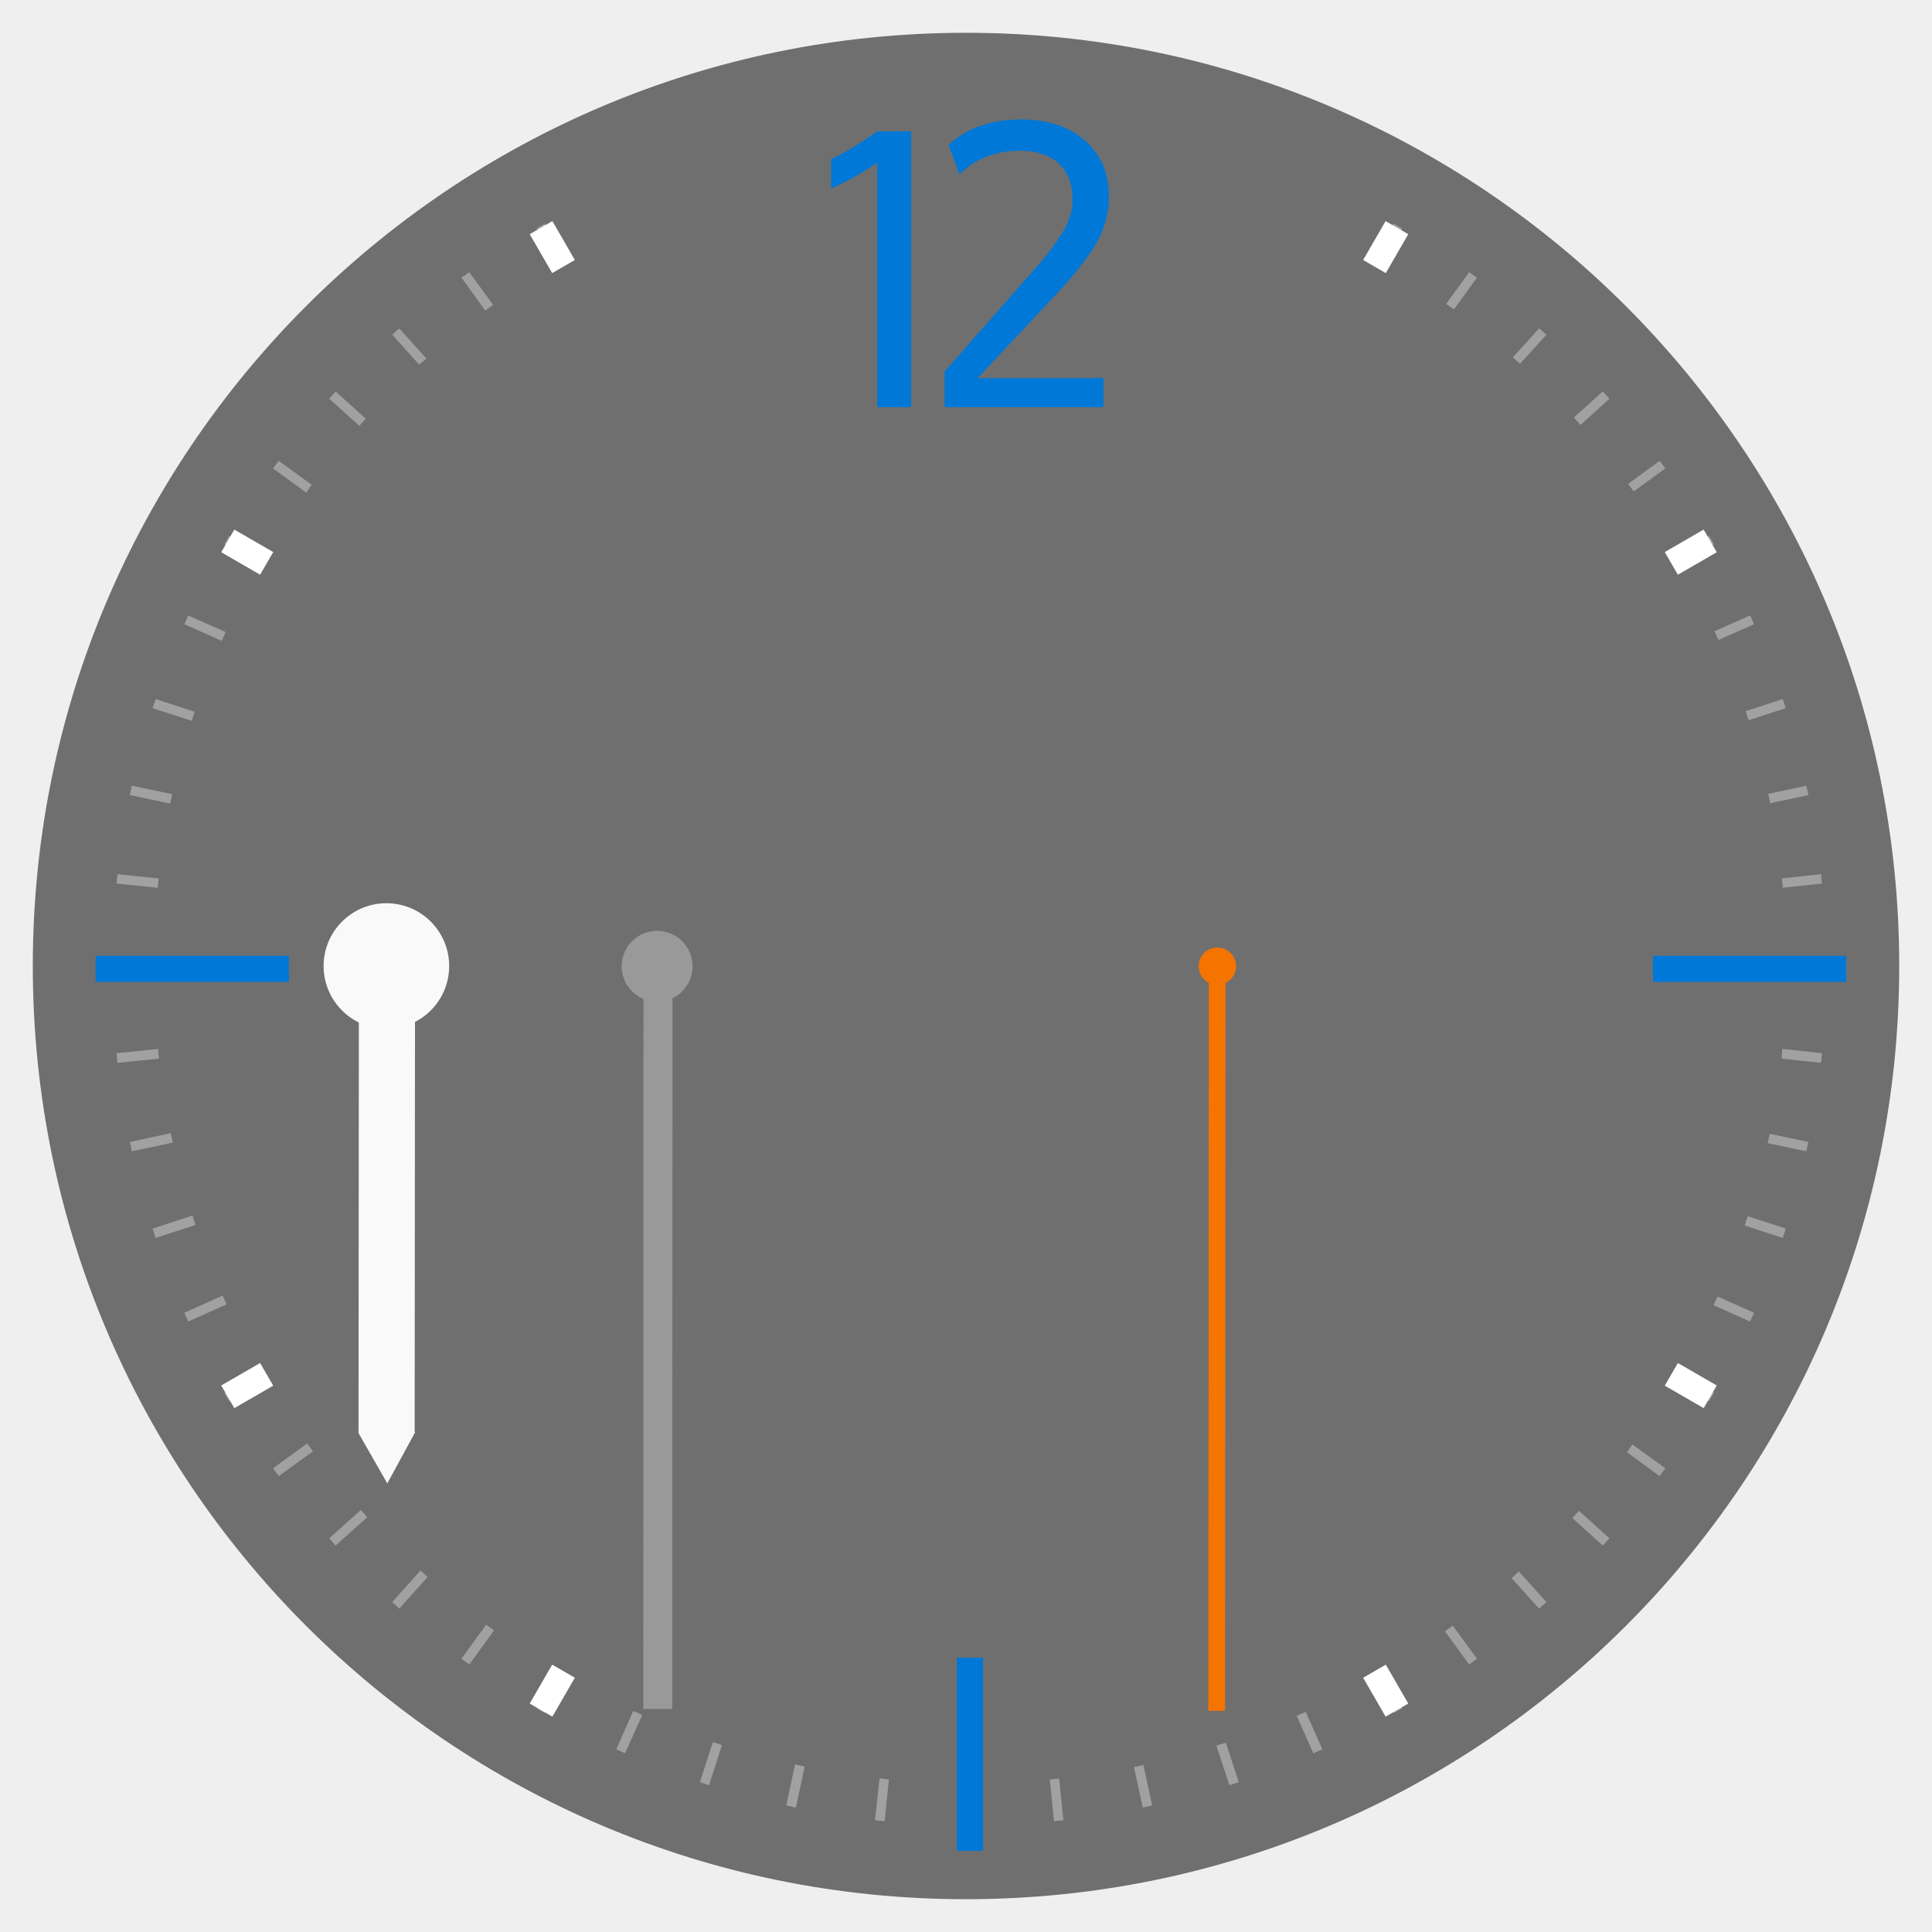
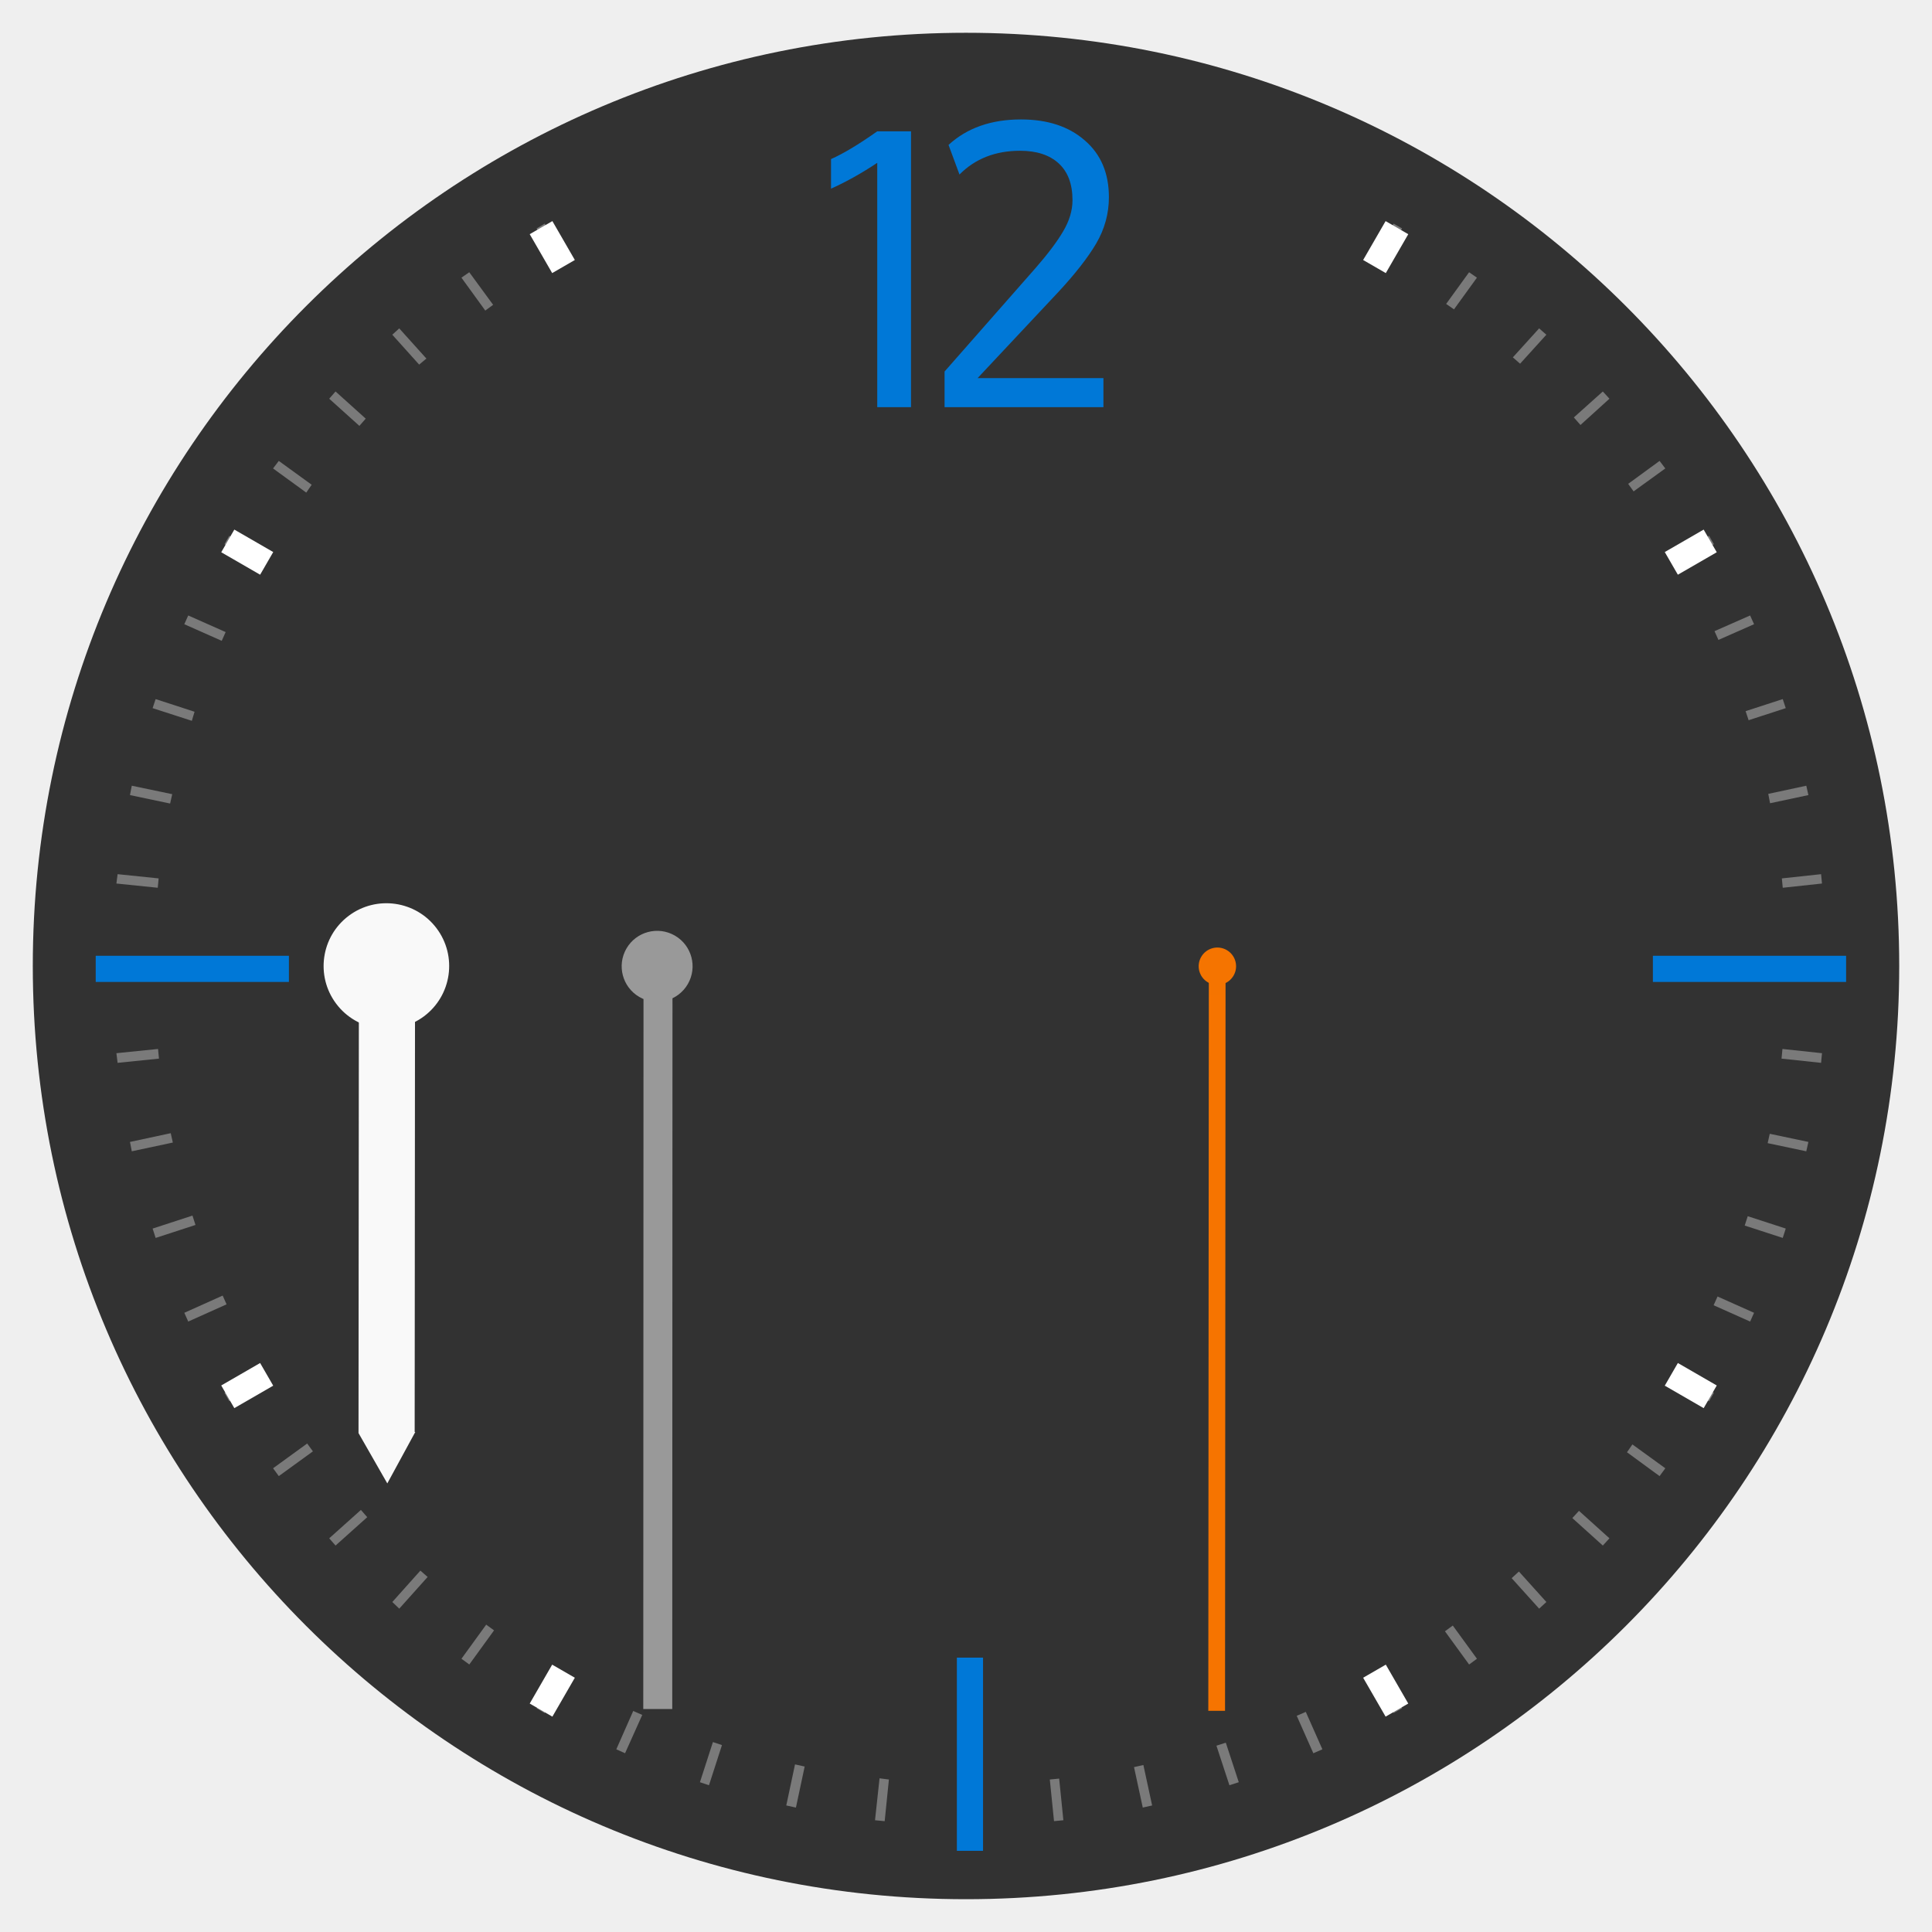
- <svg xmlns="http://www.w3.org/2000/svg" xmlns:xlink="http://www.w3.org/1999/xlink" width="200" height="200" version="1.0" id="svg100">
+ <svg xmlns="http://www.w3.org/2000/svg" xmlns:xlink="http://www.w3.org/1999/xlink" id="svg100" version="1.0" height="200" width="200">
  <defs id="defs19">
-     <radialGradient xlink:href="#linearGradient4011" id="radialGradient4671" gradientUnits="userSpaceOnUse" cx="1255.872" cy="382.729" fx="1255.872" fy="382.729" r="96.606" />
+     <radialGradient r="96.606" fy="382.729" fx="1255.872" cy="382.729" cx="1255.872" gradientUnits="userSpaceOnUse" id="radialGradient4671" xlink:href="#linearGradient4011" />
    <linearGradient id="linearGradient4011">
-       <stop style="stop-color:#232629;stop-opacity:1;" offset="0" id="stop4013" />
-       <stop id="stop4019" offset="0.9" style="stop-color:#232629;stop-opacity:0.523;" />
-       <stop style="stop-color:#232629;stop-opacity:0.107;" offset="0.96" id="stop4021" />
-       <stop style="stop-color:#232629;stop-opacity:0;" offset="1" id="stop4015" />
+       <stop id="stop4013" offset="0" style="stop-color:#232629;stop-opacity:1;" />
+       <stop style="stop-color:#232629;stop-opacity:0.523;" offset="0.9" id="stop4019" />
+       <stop id="stop4021" offset="0.96" style="stop-color:#232629;stop-opacity:0.107;" />
+       <stop id="stop4015" offset="1" style="stop-color:#232629;stop-opacity:0;" />
    </linearGradient>
-     <filter style="color-interpolation-filters:sRGB" id="filter5354-4" x="-0.212" width="1.423" y="-0.061" height="1.123">
-       <feGaussianBlur stdDeviation="0.876" id="feGaussianBlur5356-7" />
+     <filter height="1.123" y="-0.061" width="1.423" x="-0.212" id="filter5354-4" style="color-interpolation-filters:sRGB">
+       <feGaussianBlur id="feGaussianBlur5356-7" stdDeviation="0.876" />
    </filter>
-     <filter style="color-interpolation-filters:sRGB" id="filter5358-1" x="-0.103" width="1.206" y="-0.059" height="1.118">
-       <feGaussianBlur stdDeviation="0.876" id="feGaussianBlur5360-0" />
+     <filter height="1.118" y="-0.059" width="1.206" x="-0.103" id="filter5358-1" style="color-interpolation-filters:sRGB">
+       <feGaussianBlur id="feGaussianBlur5360-0" stdDeviation="0.876" />
    </filter>
  </defs>
-   <g id="ClockFace" transform="translate(-917.4624,-480.017)">
+   <g transform="translate(-917.4624,-480.017)" id="ClockFace">
    <g id="g4323">
-       <rect y="473.017" x="910.462" height="214" width="214" id="rect4069" style="opacity:0.005;fill:#717171;fill-opacity:1;stroke:none" />
-       <circle r="96.606" cy="382.729" cx="1255.872" style="fill:url(#radialGradient4671);fill-opacity:1;stroke:none;opacity:0" id="path4329" transform="matrix(1.076543,0,0,1.076543,-334.5376,169.9925)" />
+       <rect style="opacity:0.005;fill:#717171;fill-opacity:1;stroke:none" id="rect4069" width="214" height="214" x="910.462" y="473.017" />
+       <circle transform="matrix(1.076543,0,0,1.076543,-334.5376,169.9925)" id="path4329" style="fill:url(#radialGradient4671);fill-opacity:1;stroke:none;opacity:0" cx="1255.872" cy="382.729" r="96.606" />
      <g id="g4245">
-         <circle r="96.606" cy="382.729" cx="1255.872" transform="translate(-238.4086,197.2873)" style="fill:#191919;fill-opacity:1;stroke:none;opacity:0.6" id="path5099" />
-         <g id="g6149" transform="translate(-0.5084997,-0.4121934)">
-           <path style="color:#000000;font-style:normal;font-variant:normal;font-weight:normal;font-stretch:normal;font-size:medium;line-height:normal;font-family:Sans;-inkscape-font-specification:Sans;text-indent:0;text-align:start;text-decoration:none;text-decoration-line:none;letter-spacing:normal;word-spacing:normal;text-transform:none;writing-mode:lr-tb;direction:ltr;baseline-shift:baseline;text-anchor:start;display:inline;overflow:visible;visibility:visible;opacity:0.35;fill:#ffffff;fill-opacity:1;stroke:none;stroke-width:1px;marker:none;enable-background:accumulate" d="m 974.362,503.58 -0.844,0.5 2.094,3.594 c 0.278,-0.163 0.564,-0.308 0.844,-0.469 z m 87.875,0 -2.031,3.531 c 0.293,0.167 0.585,0.33 0.875,0.5 l 2.031,-3.531 z m -95.687,5.031 -0.812,0.562 2.469,3.406 c 0.269,-0.199 0.541,-0.398 0.813,-0.594 z m 103.5,0 -2.375,3.281 c 0.267,0.192 0.548,0.368 0.812,0.562 l 2.375,-3.281 z m -110.75,5.812 -0.719,0.656 2.781,3.094 c 0.24,-0.219 0.508,-0.408 0.75,-0.625 z m 118,0 -2.719,3 c 0.248,0.221 0.504,0.432 0.75,0.656 l 2.719,-3 z m -124.594,6.531 -0.656,0.75 3.125,2.812 c 0.219,-0.247 0.434,-0.505 0.656,-0.75 z m 131.188,0 -3,2.688 c 0.233,0.255 0.458,0.523 0.687,0.781 l 3,-2.719 z m -137.063,7.188 -0.594,0.781 3.438,2.5 c 0.192,-0.268 0.367,-0.547 0.562,-0.812 z m 142.938,0 -3.25,2.375 c 0.191,0.259 0.375,0.52 0.562,0.781 l 3.281,-2.375 z m -148.063,7.75 -0.5,0.875 3.688,2.125 c 0.166,-0.292 0.331,-0.585 0.5,-0.875 z m 153.188,0 -3.5,2.031 c 0.17,0.29 0.333,0.582 0.5,0.875 l 3.5,-2.031 z m -157.438,8.25 -0.406,0.906 3.875,1.719 c 0.133,-0.305 0.27,-0.603 0.406,-0.906 z m 161.688,0 -3.688,1.625 c 0.136,0.301 0.274,0.603 0.406,0.906 l 3.688,-1.625 z m -165.063,8.656 -0.312,0.938 4.062,1.312 c 0.098,-0.308 0.18,-0.631 0.281,-0.938 z m 168.438,0 -3.844,1.25 c 0.102,0.31 0.214,0.626 0.312,0.938 l 3.844,-1.25 z m -170.906,8.969 -0.188,0.969 4.156,0.875 c 0.066,-0.324 0.149,-0.646 0.219,-0.969 z m 173.344,0 -3.937,0.844 c 0.069,0.321 0.122,0.647 0.187,0.969 l 3.969,-0.844 z m -174.812,9.156 -0.125,0.969 4.281,0.438 c 0.031,-0.322 0.059,-0.648 0.094,-0.969 l -4.25,-0.438 z m 176.344,0 -4.062,0.438 c 0.035,0.321 0.063,0.647 0.094,0.969 l 4.062,-0.438 -0.094,-0.969 z m -172.156,18.094 -4.312,0.438 0.125,1 4.281,-0.438 c -0.037,-0.333 -0.061,-0.666 -0.094,-1 z m 168.156,0 c -0.033,0.334 -0.057,0.667 -0.094,1 l 4.094,0.438 0.094,-1 z m -166.844,8.719 -4.219,0.906 0.188,0.969 4.25,-0.906 c -0.071,-0.322 -0.152,-0.645 -0.219,-0.969 z m 165.531,0.062 c -0.067,0.324 -0.148,0.646 -0.219,0.969 l 4,0.844 0.219,-0.969 z m -163.281,8.469 -4.125,1.344 0.312,0.969 4.125,-1.344 c -0.107,-0.323 -0.209,-0.644 -0.312,-0.969 z m 161,0.062 c -0.104,0.325 -0.205,0.646 -0.313,0.969 l 3.938,1.281 0.312,-0.969 z m -157.875,8.219 -3.969,1.781 0.406,0.906 3.969,-1.781 c -0.138,-0.303 -0.272,-0.601 -0.406,-0.906 z m 154.75,0.094 c -0.134,0.303 -0.269,0.605 -0.406,0.906 l 3.781,1.688 0.406,-0.906 z m -150.75,7.781 -3.813,2.188 0.5,0.875 3.813,-2.188 c -0.17,-0.289 -0.334,-0.584 -0.5,-0.875 z m 146.75,0.094 c -0.168,0.292 -0.329,0.585 -0.5,0.875 l 3.625,2.094 0.5,-0.875 z m -142,7.344 -3.531,2.562 0.594,0.812 3.531,-2.562 c -0.2,-0.27 -0.397,-0.54 -0.594,-0.812 z m 137.187,0.094 c -0.193,0.268 -0.366,0.547 -0.562,0.812 l 3.375,2.469 0.594,-0.812 z m -131.625,6.781 -3.281,2.938 0.656,0.75 3.281,-2.938 c -0.224,-0.246 -0.435,-0.502 -0.656,-0.75 z m 126.094,0.094 c -0.226,0.253 -0.458,0.499 -0.688,0.75 l 3.156,2.844 0.687,-0.75 z m -119.937,6.188 -2.906,3.25 0.719,0.688 2.938,-3.281 c -0.248,-0.221 -0.504,-0.432 -0.75,-0.656 z m 113.719,0.094 c -0.251,0.228 -0.496,0.462 -0.75,0.688 l 2.844,3.156 0.75,-0.688 z m -106.906,5.5 -2.562,3.531 0.812,0.594 2.562,-3.531 c -0.272,-0.195 -0.543,-0.395 -0.812,-0.594 z m 100.062,0.094 c -0.27,0.198 -0.54,0.399 -0.812,0.594 l 2.5,3.438 0.812,-0.594 z m -92.656,4.781 -2.187,3.781 0.844,0.5 2.188,-3.812 c -0.28,-0.16 -0.566,-0.306 -0.844,-0.469 z m 85.25,0.062 c -0.283,0.165 -0.559,0.338 -0.844,0.5 l 2.125,3.719 0.875,-0.5 z m -77.437,4 -1.75,3.969 0.906,0.406 1.781,-3.969 c -0.313,-0.138 -0.626,-0.265 -0.937,-0.406 z m 69.625,0.094 c -0.308,0.139 -0.628,0.271 -0.938,0.406 l 1.719,3.875 0.938,-0.406 z m -61.375,3.125 -1.344,4.156 0.938,0.312 1.344,-4.156 c -0.314,-0.1 -0.625,-0.209 -0.937,-0.312 z m 53.094,0.062 c -0.322,0.106 -0.645,0.21 -0.969,0.312 l 1.344,4.094 0.969,-0.312 z m -44.594,2.25 -0.906,4.25 1,0.219 0.906,-4.25 c -0.334,-0.069 -0.668,-0.146 -1,-0.219 z m 36.062,0.062 c -0.327,0.07 -0.641,0.152 -0.969,0.219 l 0.906,4.188 0.969,-0.219 z m -27.312,1.375 -0.469,4.344 1,0.094 0.438,-4.312 c -0.325,-0.032 -0.645,-0.089 -0.969,-0.125 z m 18.594,0.031 c -0.323,0.035 -0.645,0.062 -0.969,0.094 l 0.437,4.312 0.969,-0.094 z" id="path5480" />
+         <circle id="path5099" style="fill:#323232;fill-opacity:1;stroke:none;opacity:1" transform="translate(-238.4086,197.2873)" cx="1255.872" cy="382.729" r="96.606" />
+         <g transform="translate(-0.5084997,-0.4121934)" id="g6149">
+           <path id="path5480" d="m 974.362,503.58 -0.844,0.5 2.094,3.594 c 0.278,-0.163 0.564,-0.308 0.844,-0.469 z m 87.875,0 -2.031,3.531 c 0.293,0.167 0.585,0.33 0.875,0.5 l 2.031,-3.531 z m -95.687,5.031 -0.812,0.562 2.469,3.406 c 0.269,-0.199 0.541,-0.398 0.813,-0.594 z m 103.5,0 -2.375,3.281 c 0.267,0.192 0.548,0.368 0.812,0.562 l 2.375,-3.281 z m -110.75,5.812 -0.719,0.656 2.781,3.094 c 0.24,-0.219 0.508,-0.408 0.75,-0.625 z m 118,0 -2.719,3 c 0.248,0.221 0.504,0.432 0.75,0.656 l 2.719,-3 z m -124.594,6.531 -0.656,0.75 3.125,2.812 c 0.219,-0.247 0.434,-0.505 0.656,-0.75 z m 131.188,0 -3,2.688 c 0.233,0.255 0.458,0.523 0.687,0.781 l 3,-2.719 z m -137.063,7.188 -0.594,0.781 3.438,2.5 c 0.192,-0.268 0.367,-0.547 0.562,-0.812 z m 142.938,0 -3.25,2.375 c 0.191,0.259 0.375,0.52 0.562,0.781 l 3.281,-2.375 z m -148.063,7.75 -0.5,0.875 3.688,2.125 c 0.166,-0.292 0.331,-0.585 0.5,-0.875 z m 153.188,0 -3.5,2.031 c 0.17,0.29 0.333,0.582 0.5,0.875 l 3.5,-2.031 z m -157.438,8.25 -0.406,0.906 3.875,1.719 c 0.133,-0.305 0.27,-0.603 0.406,-0.906 z m 161.688,0 -3.688,1.625 c 0.136,0.301 0.274,0.603 0.406,0.906 l 3.688,-1.625 z m -165.063,8.656 -0.312,0.938 4.062,1.312 c 0.098,-0.308 0.18,-0.631 0.281,-0.938 z m 168.438,0 -3.844,1.25 c 0.102,0.31 0.214,0.626 0.312,0.938 l 3.844,-1.25 z m -170.906,8.969 -0.188,0.969 4.156,0.875 c 0.066,-0.324 0.149,-0.646 0.219,-0.969 z m 173.344,0 -3.937,0.844 c 0.069,0.321 0.122,0.647 0.187,0.969 l 3.969,-0.844 z m -174.812,9.156 -0.125,0.969 4.281,0.438 c 0.031,-0.322 0.059,-0.648 0.094,-0.969 l -4.25,-0.438 z m 176.344,0 -4.062,0.438 c 0.035,0.321 0.063,0.647 0.094,0.969 l 4.062,-0.438 -0.094,-0.969 z m -172.156,18.094 -4.312,0.438 0.125,1 4.281,-0.438 c -0.037,-0.333 -0.061,-0.666 -0.094,-1 z m 168.156,0 c -0.033,0.334 -0.057,0.667 -0.094,1 l 4.094,0.438 0.094,-1 z m -166.844,8.719 -4.219,0.906 0.188,0.969 4.25,-0.906 c -0.071,-0.322 -0.152,-0.645 -0.219,-0.969 z m 165.531,0.062 c -0.067,0.324 -0.148,0.646 -0.219,0.969 l 4,0.844 0.219,-0.969 z m -163.281,8.469 -4.125,1.344 0.312,0.969 4.125,-1.344 c -0.107,-0.323 -0.209,-0.644 -0.312,-0.969 z m 161,0.062 c -0.104,0.325 -0.205,0.646 -0.313,0.969 l 3.938,1.281 0.312,-0.969 z m -157.875,8.219 -3.969,1.781 0.406,0.906 3.969,-1.781 c -0.138,-0.303 -0.272,-0.601 -0.406,-0.906 z m 154.75,0.094 c -0.134,0.303 -0.269,0.605 -0.406,0.906 l 3.781,1.688 0.406,-0.906 z m -150.75,7.781 -3.813,2.188 0.5,0.875 3.813,-2.188 c -0.17,-0.289 -0.334,-0.584 -0.5,-0.875 z m 146.75,0.094 c -0.168,0.292 -0.329,0.585 -0.5,0.875 l 3.625,2.094 0.5,-0.875 z m -142,7.344 -3.531,2.562 0.594,0.812 3.531,-2.562 c -0.2,-0.27 -0.397,-0.54 -0.594,-0.812 z m 137.187,0.094 c -0.193,0.268 -0.366,0.547 -0.562,0.812 l 3.375,2.469 0.594,-0.812 z m -131.625,6.781 -3.281,2.938 0.656,0.75 3.281,-2.938 c -0.224,-0.246 -0.435,-0.502 -0.656,-0.75 z m 126.094,0.094 c -0.226,0.253 -0.458,0.499 -0.688,0.75 l 3.156,2.844 0.687,-0.75 z m -119.937,6.188 -2.906,3.25 0.719,0.688 2.938,-3.281 c -0.248,-0.221 -0.504,-0.432 -0.75,-0.656 z m 113.719,0.094 c -0.251,0.228 -0.496,0.462 -0.75,0.688 l 2.844,3.156 0.75,-0.688 z m -106.906,5.5 -2.562,3.531 0.812,0.594 2.562,-3.531 c -0.272,-0.195 -0.543,-0.395 -0.812,-0.594 z m 100.062,0.094 c -0.27,0.198 -0.54,0.399 -0.812,0.594 l 2.5,3.438 0.812,-0.594 z m -92.656,4.781 -2.187,3.781 0.844,0.5 2.188,-3.812 c -0.28,-0.16 -0.566,-0.306 -0.844,-0.469 z m 85.25,0.062 c -0.283,0.165 -0.559,0.338 -0.844,0.5 l 2.125,3.719 0.875,-0.5 z m -77.437,4 -1.75,3.969 0.906,0.406 1.781,-3.969 c -0.313,-0.138 -0.626,-0.265 -0.937,-0.406 z m 69.625,0.094 c -0.308,0.139 -0.628,0.271 -0.938,0.406 l 1.719,3.875 0.938,-0.406 z m -61.375,3.125 -1.344,4.156 0.938,0.312 1.344,-4.156 c -0.314,-0.1 -0.625,-0.209 -0.937,-0.312 z m 53.094,0.062 c -0.322,0.106 -0.645,0.21 -0.969,0.312 l 1.344,4.094 0.969,-0.312 z m -44.594,2.25 -0.906,4.25 1,0.219 0.906,-4.25 c -0.334,-0.069 -0.668,-0.146 -1,-0.219 z m 36.062,0.062 c -0.327,0.07 -0.641,0.152 -0.969,0.219 l 0.906,4.188 0.969,-0.219 z m -27.312,1.375 -0.469,4.344 1,0.094 0.438,-4.312 c -0.325,-0.032 -0.645,-0.089 -0.969,-0.125 z m 18.594,0.031 c -0.323,0.035 -0.645,0.062 -0.969,0.094 l 0.437,4.312 0.969,-0.094 z" style="color:#000000;font-style:normal;font-variant:normal;font-weight:normal;font-stretch:normal;font-size:medium;line-height:normal;font-family:Sans;-inkscape-font-specification:Sans;text-indent:0;text-align:start;text-decoration:none;text-decoration-line:none;letter-spacing:normal;word-spacing:normal;text-transform:none;writing-mode:lr-tb;direction:ltr;baseline-shift:baseline;text-anchor:start;display:inline;overflow:visible;visibility:visible;opacity:0.35;fill:#ffffff;fill-opacity:1;stroke:none;stroke-width:1px;marker:none;enable-background:accumulate" />
        </g>
-         <g transform="translate(-283.7323,123.3106)" id="g5157">
-           <g style="font-style:normal;font-variant:normal;font-weight:normal;font-stretch:normal;font-size:40px;line-height:125%;font-family:Oxygen;-inkscape-font-specification:Oxygen;text-align:start;letter-spacing:0px;word-spacing:0px;writing-mode:lr-tb;text-anchor:start;fill:#232629;fill-opacity:0.443;stroke:none;filter:url(#filter5354-4)" id="text4522" />
-           <g style="font-style:normal;font-variant:normal;font-weight:normal;font-stretch:normal;font-size:40px;line-height:125%;font-family:Oxygen;-inkscape-font-specification:Oxygen;text-align:start;letter-spacing:0px;word-spacing:0px;writing-mode:lr-tb;text-anchor:start;fill:#3daee9;fill-opacity:1;stroke:none" id="text5149" />
-           <g style="font-style:normal;font-variant:normal;font-weight:normal;font-stretch:normal;font-size:40px;line-height:125%;font-family:Oxygen;-inkscape-font-specification:Oxygen;text-align:start;letter-spacing:0px;word-spacing:0px;writing-mode:lr-tb;text-anchor:start;fill:#232629;fill-opacity:0.443;stroke:none;filter:url(#filter5358-1)" id="text4526" />
-           <g style="font-style:normal;font-variant:normal;font-weight:normal;font-stretch:normal;font-size:40px;line-height:125%;font-family:Oxygen;-inkscape-font-specification:Oxygen;text-align:start;letter-spacing:0px;word-spacing:0px;writing-mode:lr-tb;text-anchor:start;fill:#3daee9;fill-opacity:1;stroke:none" id="text5153" transform="translate(0,6)">
-             <path id="path6197" d="m 1306.887,363.071 c 2.747,3e-5 4.948,0.723 6.601,2.168 1.667,1.432 2.5,3.392 2.5,5.879 0,1.693 -0.436,3.288 -1.309,4.785 -0.872,1.484 -2.213,3.197 -4.023,5.137 l -8.262,8.809 h 13.027 v 3.008 h -16.445 v -3.691 l 9.395,-10.684 c 1.276,-1.458 2.233,-2.728 2.871,-3.809 0.651,-1.094 0.977,-2.174 0.977,-3.242 0,-1.667 -0.475,-2.936 -1.426,-3.809 -0.951,-0.872 -2.285,-1.309 -4.004,-1.309 -2.552,2e-5 -4.642,0.82 -6.269,2.461 l -1.133,-3.066 c 1.914,-1.758 4.414,-2.637 7.5,-2.637 m -14.88,1.23 h 3.496 v 28.555 h -3.496 v -25.293 c -1.601,1.068 -3.197,1.96 -4.785,2.676 v -3.066 c 1.25,-0.547 2.845,-1.504 4.785,-2.871" style="fill:#0078d7;fill-opacity:1" />
+         <g id="g5157" transform="translate(-283.7323,123.3106)">
+           <g id="text4522" style="font-style:normal;font-variant:normal;font-weight:normal;font-stretch:normal;font-size:40px;line-height:125%;font-family:Oxygen;-inkscape-font-specification:Oxygen;text-align:start;letter-spacing:0px;word-spacing:0px;writing-mode:lr-tb;text-anchor:start;fill:#232629;fill-opacity:0.443;stroke:none;filter:url(#filter5354-4)" />
+           <g id="text5149" style="font-style:normal;font-variant:normal;font-weight:normal;font-stretch:normal;font-size:40px;line-height:125%;font-family:Oxygen;-inkscape-font-specification:Oxygen;text-align:start;letter-spacing:0px;word-spacing:0px;writing-mode:lr-tb;text-anchor:start;fill:#3daee9;fill-opacity:1;stroke:none" />
+           <g id="text4526" style="font-style:normal;font-variant:normal;font-weight:normal;font-stretch:normal;font-size:40px;line-height:125%;font-family:Oxygen;-inkscape-font-specification:Oxygen;text-align:start;letter-spacing:0px;word-spacing:0px;writing-mode:lr-tb;text-anchor:start;fill:#232629;fill-opacity:0.443;stroke:none;filter:url(#filter5358-1)" />
+           <g transform="translate(0,6)" id="text5153" style="font-style:normal;font-variant:normal;font-weight:normal;font-stretch:normal;font-size:40px;line-height:125%;font-family:Oxygen;-inkscape-font-specification:Oxygen;text-align:start;letter-spacing:0px;word-spacing:0px;writing-mode:lr-tb;text-anchor:start;fill:#3daee9;fill-opacity:1;stroke:none">
+             <path style="fill:#0078d7;fill-opacity:1" d="m 1306.887,363.071 c 2.747,3e-5 4.948,0.723 6.601,2.168 1.667,1.432 2.5,3.392 2.5,5.879 0,1.693 -0.436,3.288 -1.309,4.785 -0.872,1.484 -2.213,3.197 -4.023,5.137 l -8.262,8.809 h 13.027 v 3.008 h -16.445 v -3.691 l 9.395,-10.684 c 1.276,-1.458 2.233,-2.728 2.871,-3.809 0.651,-1.094 0.977,-2.174 0.977,-3.242 0,-1.667 -0.475,-2.936 -1.426,-3.809 -0.951,-0.872 -2.285,-1.309 -4.004,-1.309 -2.552,2e-5 -4.642,0.82 -6.269,2.461 l -1.133,-3.066 c 1.914,-1.758 4.414,-2.637 7.5,-2.637 m -14.88,1.23 h 3.496 v 28.555 h -3.496 v -25.293 c -1.601,1.068 -3.197,1.96 -4.785,2.676 v -3.066 c 1.25,-0.547 2.845,-1.504 4.785,-2.871" id="path6197" />
          </g>
        </g>
-         <rect style="fill:#0078d7;fill-opacity:1;stroke:none" id="rect5442" width="20" height="2.709" x="927.371" y="578.959" />
-         <rect y="578.959" x="1088.57" height="2.709" width="20" id="rect5446" style="fill:#0078d7;fill-opacity:1;stroke:none" />
-         <rect transform="rotate(90)" style="fill:#0078d7;fill-opacity:1;stroke:none" id="rect5448" width="20" height="2.709" x="651.614" y="-1019.226" />
-         <g id="g6073" transform="translate(-0.5084997,-0.4121934)">
-           <path id="path6063" style="fill:#ffffff;fill-opacity:1;stroke:none" d="m 1090.307,537.577 4.027,-2.325 1.355,2.346 -4.027,2.325 z m -149.435,86.276 4.027,-2.325 1.355,2.346 -4.027,2.325 z" />
-           <path d="m 1059.083,507.345 2.325,-4.027 2.346,1.355 -2.325,4.027 z m -86.276,149.435 2.325,-4.027 2.346,1.355 -2.325,4.027 z" style="fill:#ffffff;fill-opacity:1;stroke:none" id="path6065" />
-           <path id="path6067" style="fill:#ffffff;fill-opacity:1;stroke:none" d="m 944.9,539.923 -4.027,-2.325 1.355,-2.346 4.027,2.325 z m 149.435,86.276 -4.027,-2.325 1.355,-2.346 4.027,2.325 z" />
-           <path d="m 975.132,508.699 -2.325,-4.027 2.346,-1.355 2.325,4.027 z m 86.276,149.435 -2.325,-4.027 2.346,-1.355 2.325,4.027 z" style="fill:#ffffff;fill-opacity:1;stroke:none" id="path6069" />
+         <rect y="578.959" x="927.371" height="2.709" width="20" id="rect5442" style="fill:#0078d7;fill-opacity:1;stroke:none" />
+         <rect style="fill:#0078d7;fill-opacity:1;stroke:none" id="rect5446" width="20" height="2.709" x="1088.57" y="578.959" />
+         <rect y="-1019.226" x="651.614" height="2.709" width="20" id="rect5448" style="fill:#0078d7;fill-opacity:1;stroke:none" transform="rotate(90)" />
+         <g transform="translate(-0.5084997,-0.4121934)" id="g6073">
+           <path d="m 1090.307,537.577 4.027,-2.325 1.355,2.346 -4.027,2.325 z m -149.435,86.276 4.027,-2.325 1.355,2.346 -4.027,2.325 z" style="fill:#ffffff;fill-opacity:1;stroke:none" id="path6063" />
+           <path id="path6065" style="fill:#ffffff;fill-opacity:1;stroke:none" d="m 1059.083,507.345 2.325,-4.027 2.346,1.355 -2.325,4.027 z m -86.276,149.435 2.325,-4.027 2.346,1.355 -2.325,4.027 z" />
+           <path d="m 944.9,539.923 -4.027,-2.325 1.355,-2.346 4.027,2.325 z m 149.435,86.276 -4.027,-2.325 1.355,-2.346 4.027,2.325 z" style="fill:#ffffff;fill-opacity:1;stroke:none" id="path6067" />
+           <path id="path6069" style="fill:#ffffff;fill-opacity:1;stroke:none" d="m 975.132,508.699 -2.325,-4.027 2.346,-1.355 2.325,4.027 z m 86.276,149.435 -2.325,-4.027 2.346,-1.355 2.325,4.027 z" />
        </g>
      </g>
-       <g id="text5629" style="font-style:normal;font-variant:normal;font-weight:normal;font-stretch:normal;font-size:12px;line-height:125%;font-family:Pristina;-inkscape-font-specification:Pristina;text-align:center;letter-spacing:0px;word-spacing:0px;text-anchor:middle;fill:#575757;fill-opacity:1;stroke:none" />
+       <g style="font-style:normal;font-variant:normal;font-weight:normal;font-stretch:normal;font-size:12px;line-height:125%;font-family:Pristina;-inkscape-font-specification:Pristina;text-align:center;letter-spacing:0px;word-spacing:0px;text-anchor:middle;fill:#575757;fill-opacity:1;stroke:none" id="text5629" />
    </g>
  </g>
-   <g id="HourHand" transform="matrix(-.60001 -.79999 .79999 -.60001 185.53 1262.7)">
-     <rect transform="matrix(-.60001 .79999 -.79999 -.60001 1122.7 607.62)" x="33" y="91" width="18" height="64" fill="#232629" fill-opacity=".604" opacity=".01" id="rect56" />
-     <path d="m980.52 549.89-5.955-0.742 2.521 5.509 0.036-0.051 34.481 25.905 3.422-4.699-34.481-25.905z" fill="#f9f9f9" id="path58" />
-     <path transform="translate(-753.93 199.18)" d="m1777.9 382.03a6.5 6.5 0 0 1-6.499 6.499 6.5 6.5 0 0 1-6.5-6.499 6.5 6.5 0 0 1 6.5-6.5 6.5 6.5 0 0 1 6.499 6.5z" fill="#f9f9f9" id="path60" />
+   <g transform="matrix(-.60001 -.79999 .79999 -.60001 185.53 1262.7)" id="HourHand">
+     <rect id="rect56" opacity=".01" fill-opacity=".604" fill="#232629" height="64" width="18" y="91" x="33" transform="matrix(-.60001 .79999 -.79999 -.60001 1122.7 607.62)" />
+     <path id="path58" fill="#f9f9f9" d="m980.52 549.89-5.955-0.742 2.521 5.509 0.036-0.051 34.481 25.905 3.422-4.699-34.481-25.905z" />
+     <path id="path60" fill="#f9f9f9" d="m1777.9 382.03a6.5 6.5 0 0 1-6.499 6.499 6.5 6.5 0 0 1-6.5-6.499 6.5 6.5 0 0 1 6.5-6.5 6.5 6.5 0 0 1 6.499 6.5z" transform="translate(-753.93 199.18)" />
  </g>
-   <g id="MinuteHand" transform="matrix(-.5033 .86411 -.86411 -.5033 1082.4 -486.66)">
-     <rect transform="matrix(-.5033 -.86411 .86411 -.5033 966.28 692.06)" x="64" y="94" width="12" height="85" fill="#232629" fill-opacity=".604" opacity=".01" id="rect63" />
-     <path transform="matrix(.86427 -.50302 .50302 .86427 0 0)" d="m588.17 1012.6 75.736 7e-4v3l-75.736-7e-4z" fill="#999" id="path65" />
-     <path transform="matrix(.56475 0 0 .56475 17.104 365.5)" d="m1777.9 382.03a6.5 6.5 0 0 1-6.499 6.499 6.5 6.5 0 0 1-6.5-6.499 6.5 6.5 0 0 1 6.5-6.5 6.5 6.5 0 0 1 6.499 6.5z" fill="#999" id="path67" />
+   <g transform="matrix(-.5033 .86411 -.86411 -.5033 1082.4 -486.66)" id="MinuteHand">
+     <rect id="rect63" opacity=".01" fill-opacity=".604" fill="#232629" height="85" width="12" y="94" x="64" transform="matrix(-.5033 -.86411 .86411 -.5033 966.28 692.06)" />
+     <path id="path65" fill="#999" d="m588.17 1012.6 75.736 7e-4v3l-75.736-7e-4z" transform="matrix(.86427 -.50302 .50302 .86427 0 0)" />
+     <path id="path67" fill="#999" d="m1777.9 382.03a6.5 6.5 0 0 1-6.499 6.499 6.5 6.5 0 0 1-6.5-6.499 6.5 6.5 0 0 1 6.5-6.5 6.5 6.5 0 0 1 6.499 6.5z" transform="matrix(.56475 0 0 .56475 17.104 365.5)" />
  </g>
-   <g id="SecondHand" transform="matrix(-.50062 .86567 -.86567 -.50062 1138.5 -489.72)">
-     <rect transform="matrix(.86603 -.5 .5 .86603 0 0)" x="589.81" y="1011.2" width="77.736" height="1.732" fill="#f67400" id="rect70" />
-     <path transform="matrix(.29783 0 0 .29783 489.81 467.45)" d="m1777.9 382.03c0 3.59-2.91 6.499-6.499 6.499-3.59 0-6.5-2.91-6.5-6.499s2.91-6.5 6.5-6.5c3.59 0 6.499 2.91 6.499 6.5z" fill="#f67400" id="path72" />
-     <rect transform="matrix(-.50062 -.86567 .86567 -.50062 985.87 726.55)" x="106" y="96" width="8" height="7" fill="#232629" fill-opacity=".604" opacity=".01" id="rect74" />
+   <g transform="matrix(-.50062 .86567 -.86567 -.50062 1138.5 -489.72)" id="SecondHand">
+     <rect id="rect70" fill="#f67400" height="1.732" width="77.736" y="1011.2" x="589.81" transform="matrix(.86603 -.5 .5 .86603 0 0)" />
+     <path id="path72" fill="#f67400" d="m1777.9 382.03c0 3.59-2.91 6.499-6.499 6.499-3.59 0-6.5-2.91-6.5-6.499s2.91-6.5 6.5-6.5c3.59 0 6.499 2.91 6.499 6.5z" transform="matrix(.29783 0 0 .29783 489.81 467.45)" />
+     <rect id="rect74" opacity=".01" fill-opacity=".604" fill="#232629" height="7" width="8" y="96" x="106" transform="matrix(-.50062 -.86567 .86567 -.50062 985.87 726.55)" />
  </g>
-   <g fill="#232629" id="g91">
-     <g id="SecondHandShadow" transform="matrix(-.50062 .86567 -.86567 -.50062 1146.5 -489.72)" opacity="0">
-       <path transform="matrix(.86603 -.5 .5 .86603 0 0)" d="m591.81 1011.2h75.736v1.732h-75.736z" id="path77" />
-       <circle transform="matrix(.29783 0 0 .29783 489.81 467.45)" d="m 1777.896,382.032 a 6.499,6.499 0 0 1 -6.499,6.499 6.499,6.499 0 0 1 -6.5,-6.499 6.499,6.499 0 0 1 6.5,-6.499 6.499,6.499 0 0 1 6.499,6.499 z" fill-opacity=".004" id="circle79" />
-       <rect transform="matrix(-.50062 -.86567 .86567 -.50062 988.88 731.74)" x="113" y="97" width="6" height="82" fill-opacity=".604" opacity=".01" id="rect81" />
+   <g id="g91" fill="#232629">
+     <g opacity="0" transform="matrix(-.50062 .86567 -.86567 -.50062 1146.5 -489.72)" id="SecondHandShadow">
+       <path id="path77" d="m591.81 1011.2h75.736v1.732h-75.736z" transform="matrix(.86603 -.5 .5 .86603 0 0)" />
+       <circle id="circle79" fill-opacity=".004" d="m 1777.896,382.032 a 6.499,6.499 0 0 1 -6.499,6.499 6.499,6.499 0 0 1 -6.5,-6.499 6.499,6.499 0 0 1 6.5,-6.499 6.499,6.499 0 0 1 6.499,6.499 z" transform="matrix(.29783 0 0 .29783 489.81 467.45)" />
+       <rect id="rect81" opacity=".01" fill-opacity=".604" height="82" width="6" y="97" x="113" transform="matrix(-.50062 -.86567 .86567 -.50062 988.88 731.74)" />
    </g>
-     <path id="HandCenterScrew" d="m-45 100a5 5 0 1 1-10 0 5 5 0 1 1 10 0z" opacity=".001" />
-     <path id="Glass" transform="matrix(1.5739 0 0 1.5739 111.91 -57.392)" d="m-150 100a45 45 0 1 1-90 0 45 45 0 1 1 90 0z" opacity=".001" />
-     <g id="MinuteHandShadow" transform="matrix(-.5033 .86411 -.86411 -.5033 1092.4 -486.66)" opacity="0">
-       <path d="m1016.7 579.91 66.473-38.689 1.509 2.593-66.473 38.689z" id="path86" />
-       <circle transform="matrix(.62496 0 0 .62496 -89.662 342.48)" d="m 1777.896,382.032 a 6.499,6.499 0 0 1 -6.499,6.499 6.499,6.499 0 0 1 -6.5,-6.499 6.499,6.499 0 0 1 6.5,-6.499 6.499,6.499 0 0 1 6.499,6.499 z" fill-opacity=".004" id="circle88" />
+     <path opacity=".001" d="m-45 100a5 5 0 1 1-10 0 5 5 0 1 1 10 0z" id="HandCenterScrew" />
+     <path opacity=".001" d="m-150 100a45 45 0 1 1-90 0 45 45 0 1 1 90 0z" transform="matrix(1.5739 0 0 1.5739 111.91 -57.392)" id="Glass" />
+     <g opacity="0" transform="matrix(-.5033 .86411 -.86411 -.5033 1092.4 -486.66)" id="MinuteHandShadow">
+       <path id="path86" d="m1016.7 579.91 66.473-38.689 1.509 2.593-66.473 38.689z" />
+       <circle id="circle88" fill-opacity=".004" d="m 1777.896,382.032 a 6.499,6.499 0 0 1 -6.499,6.499 6.499,6.499 0 0 1 -6.5,-6.499 6.499,6.499 0 0 1 6.5,-6.499 6.499,6.499 0 0 1 6.499,6.499 z" transform="matrix(.62496 0 0 .62496 -89.662 342.48)" />
    </g>
  </g>
-   <g id="HourHandShadow" transform="rotate(233.13 416.29 581.26)" fill="#232629" opacity="0">
-     <rect transform="rotate(126.87 409.43 584.47)" x="33" y="91" width="18" height="64" id="rect93" fill-opacity=".604" opacity=".01" />
-     <path d="m980.52 549.89-5.955-0.742 2.521 5.509 0.036-0.051 34.481 25.905 3.422-4.699-34.481-25.905z" id="path95" />
-     <circle transform="translate(-753.93 199.18)" cx="1771.4" cy="382.03" r="6.5" id="circle97" />
+   <g opacity="0" fill="#232629" transform="rotate(233.13 416.29 581.26)" id="HourHandShadow">
+     <rect opacity=".01" fill-opacity=".604" id="rect93" height="64" width="18" y="91" x="33" transform="rotate(126.87 409.43 584.47)" />
+     <path id="path95" d="m980.52 549.89-5.955-0.742 2.521 5.509 0.036-0.051 34.481 25.905 3.422-4.699-34.481-25.905z" />
+     <circle id="circle97" r="6.5" cy="382.03" cx="1771.4" transform="translate(-753.93 199.18)" />
  </g>
</svg>
